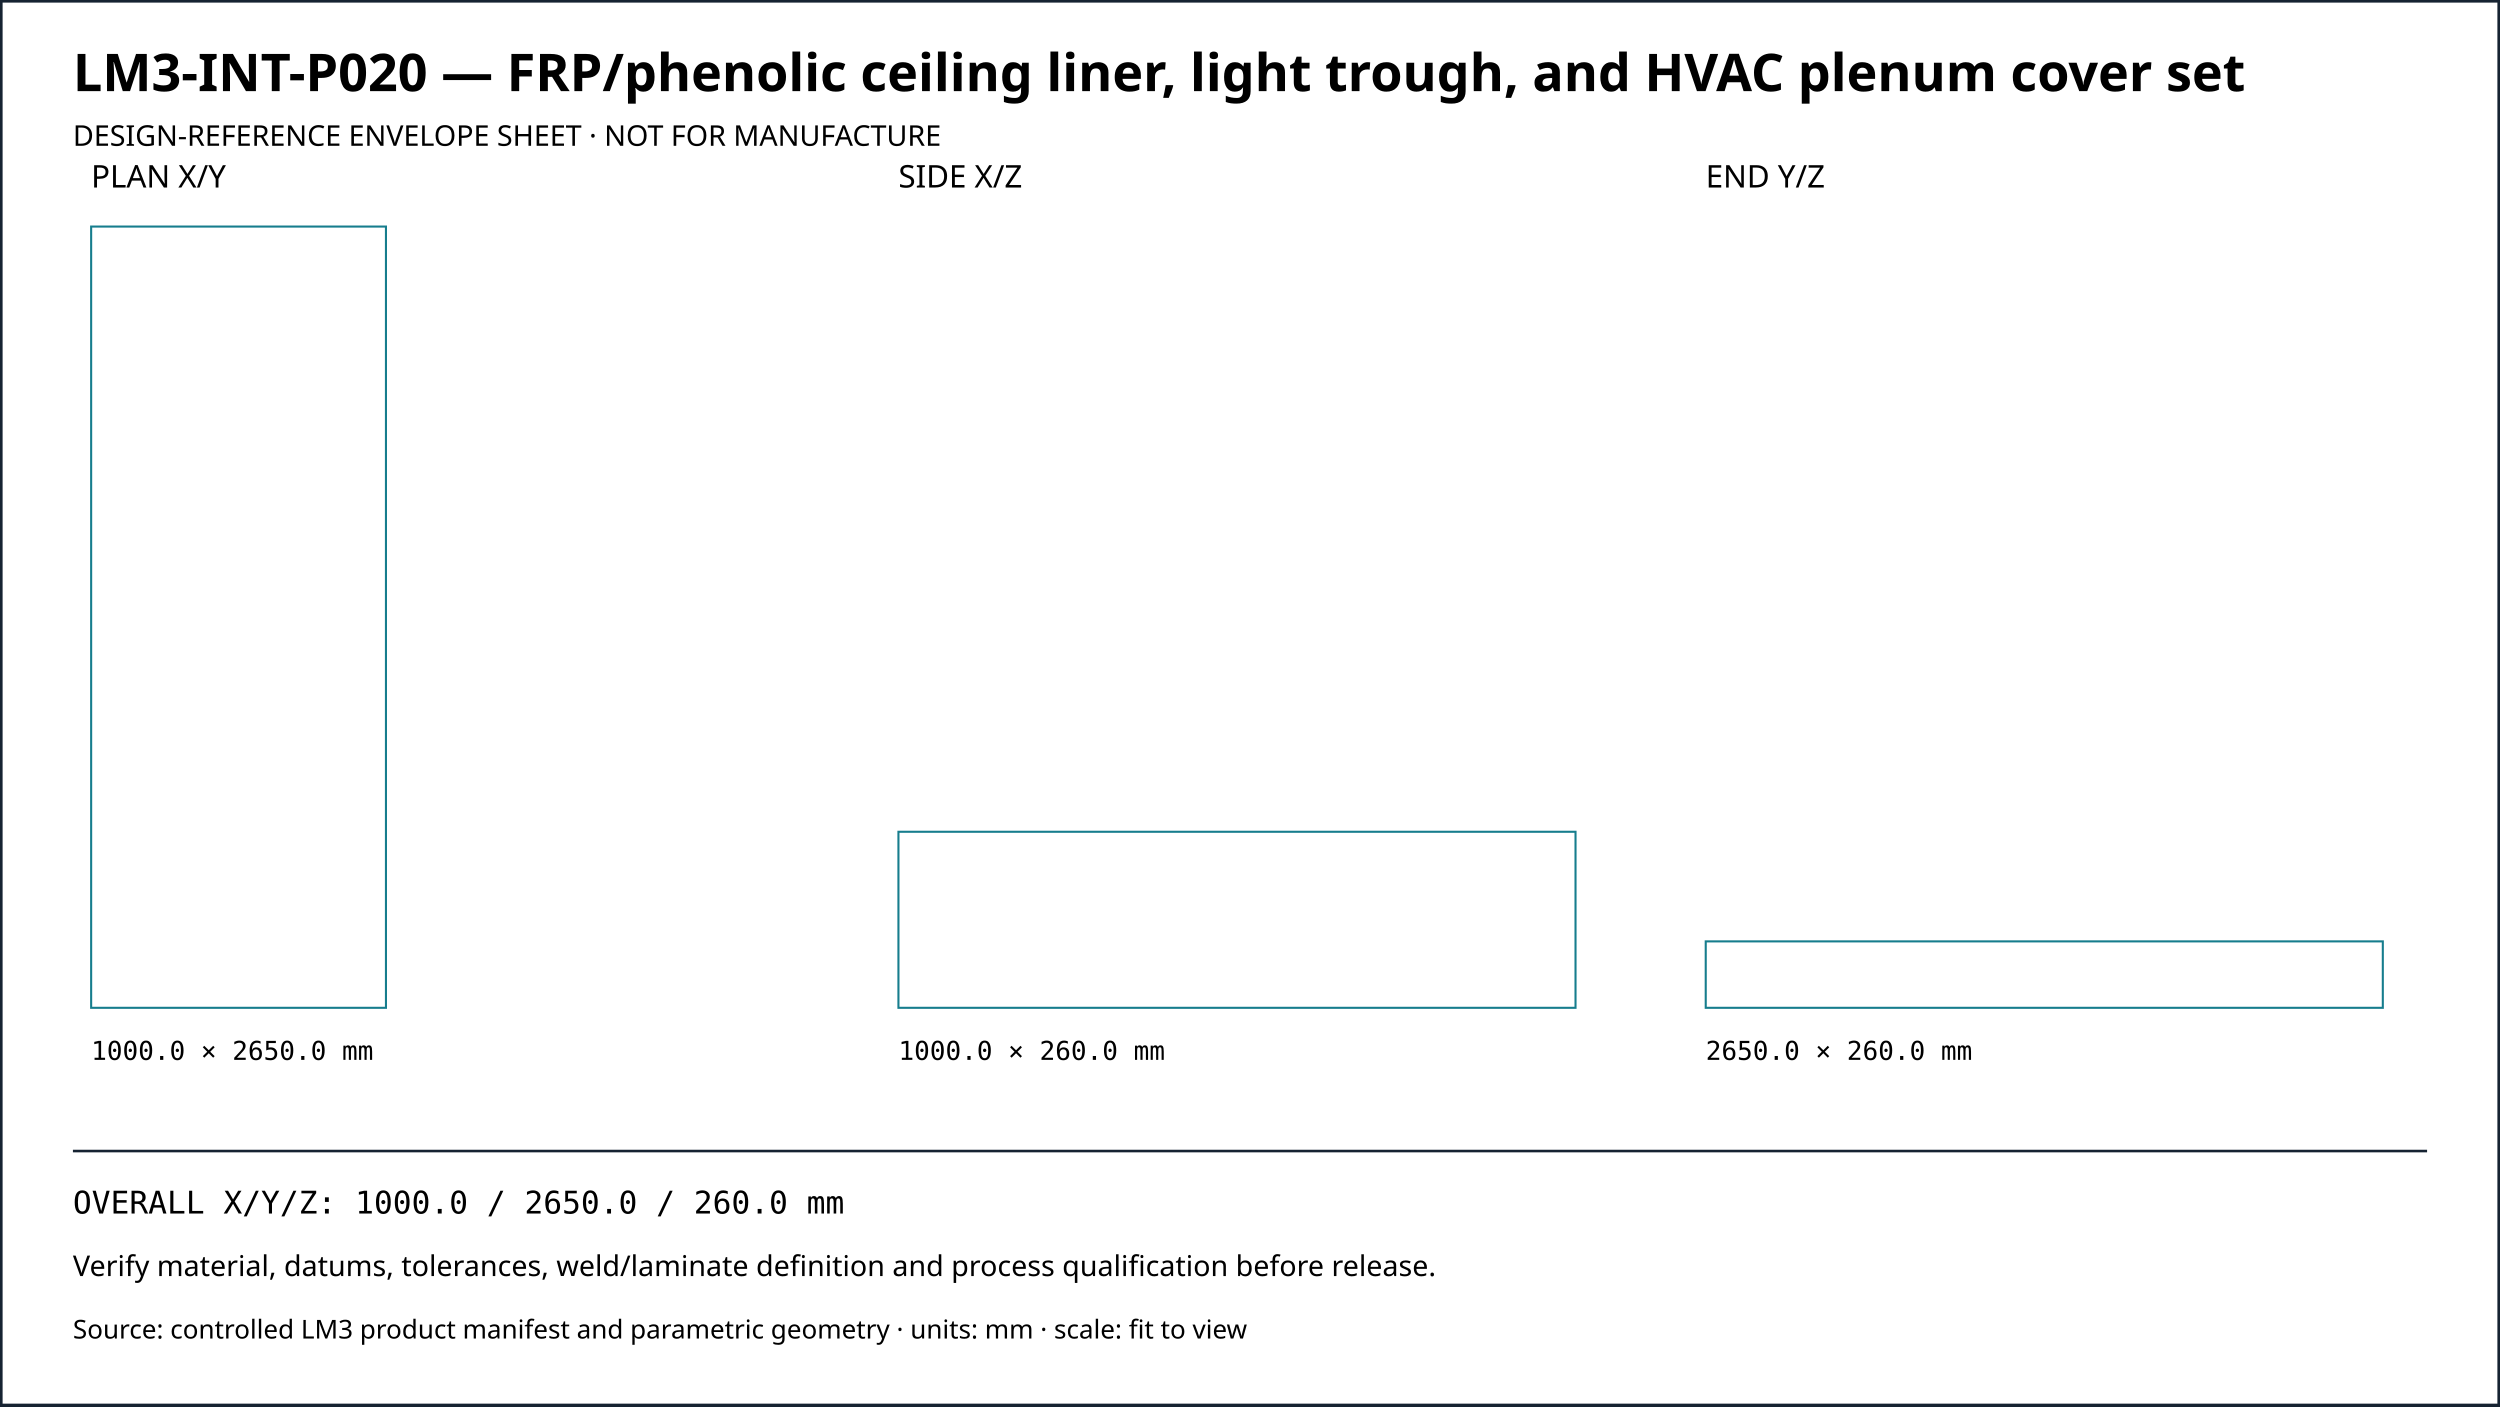
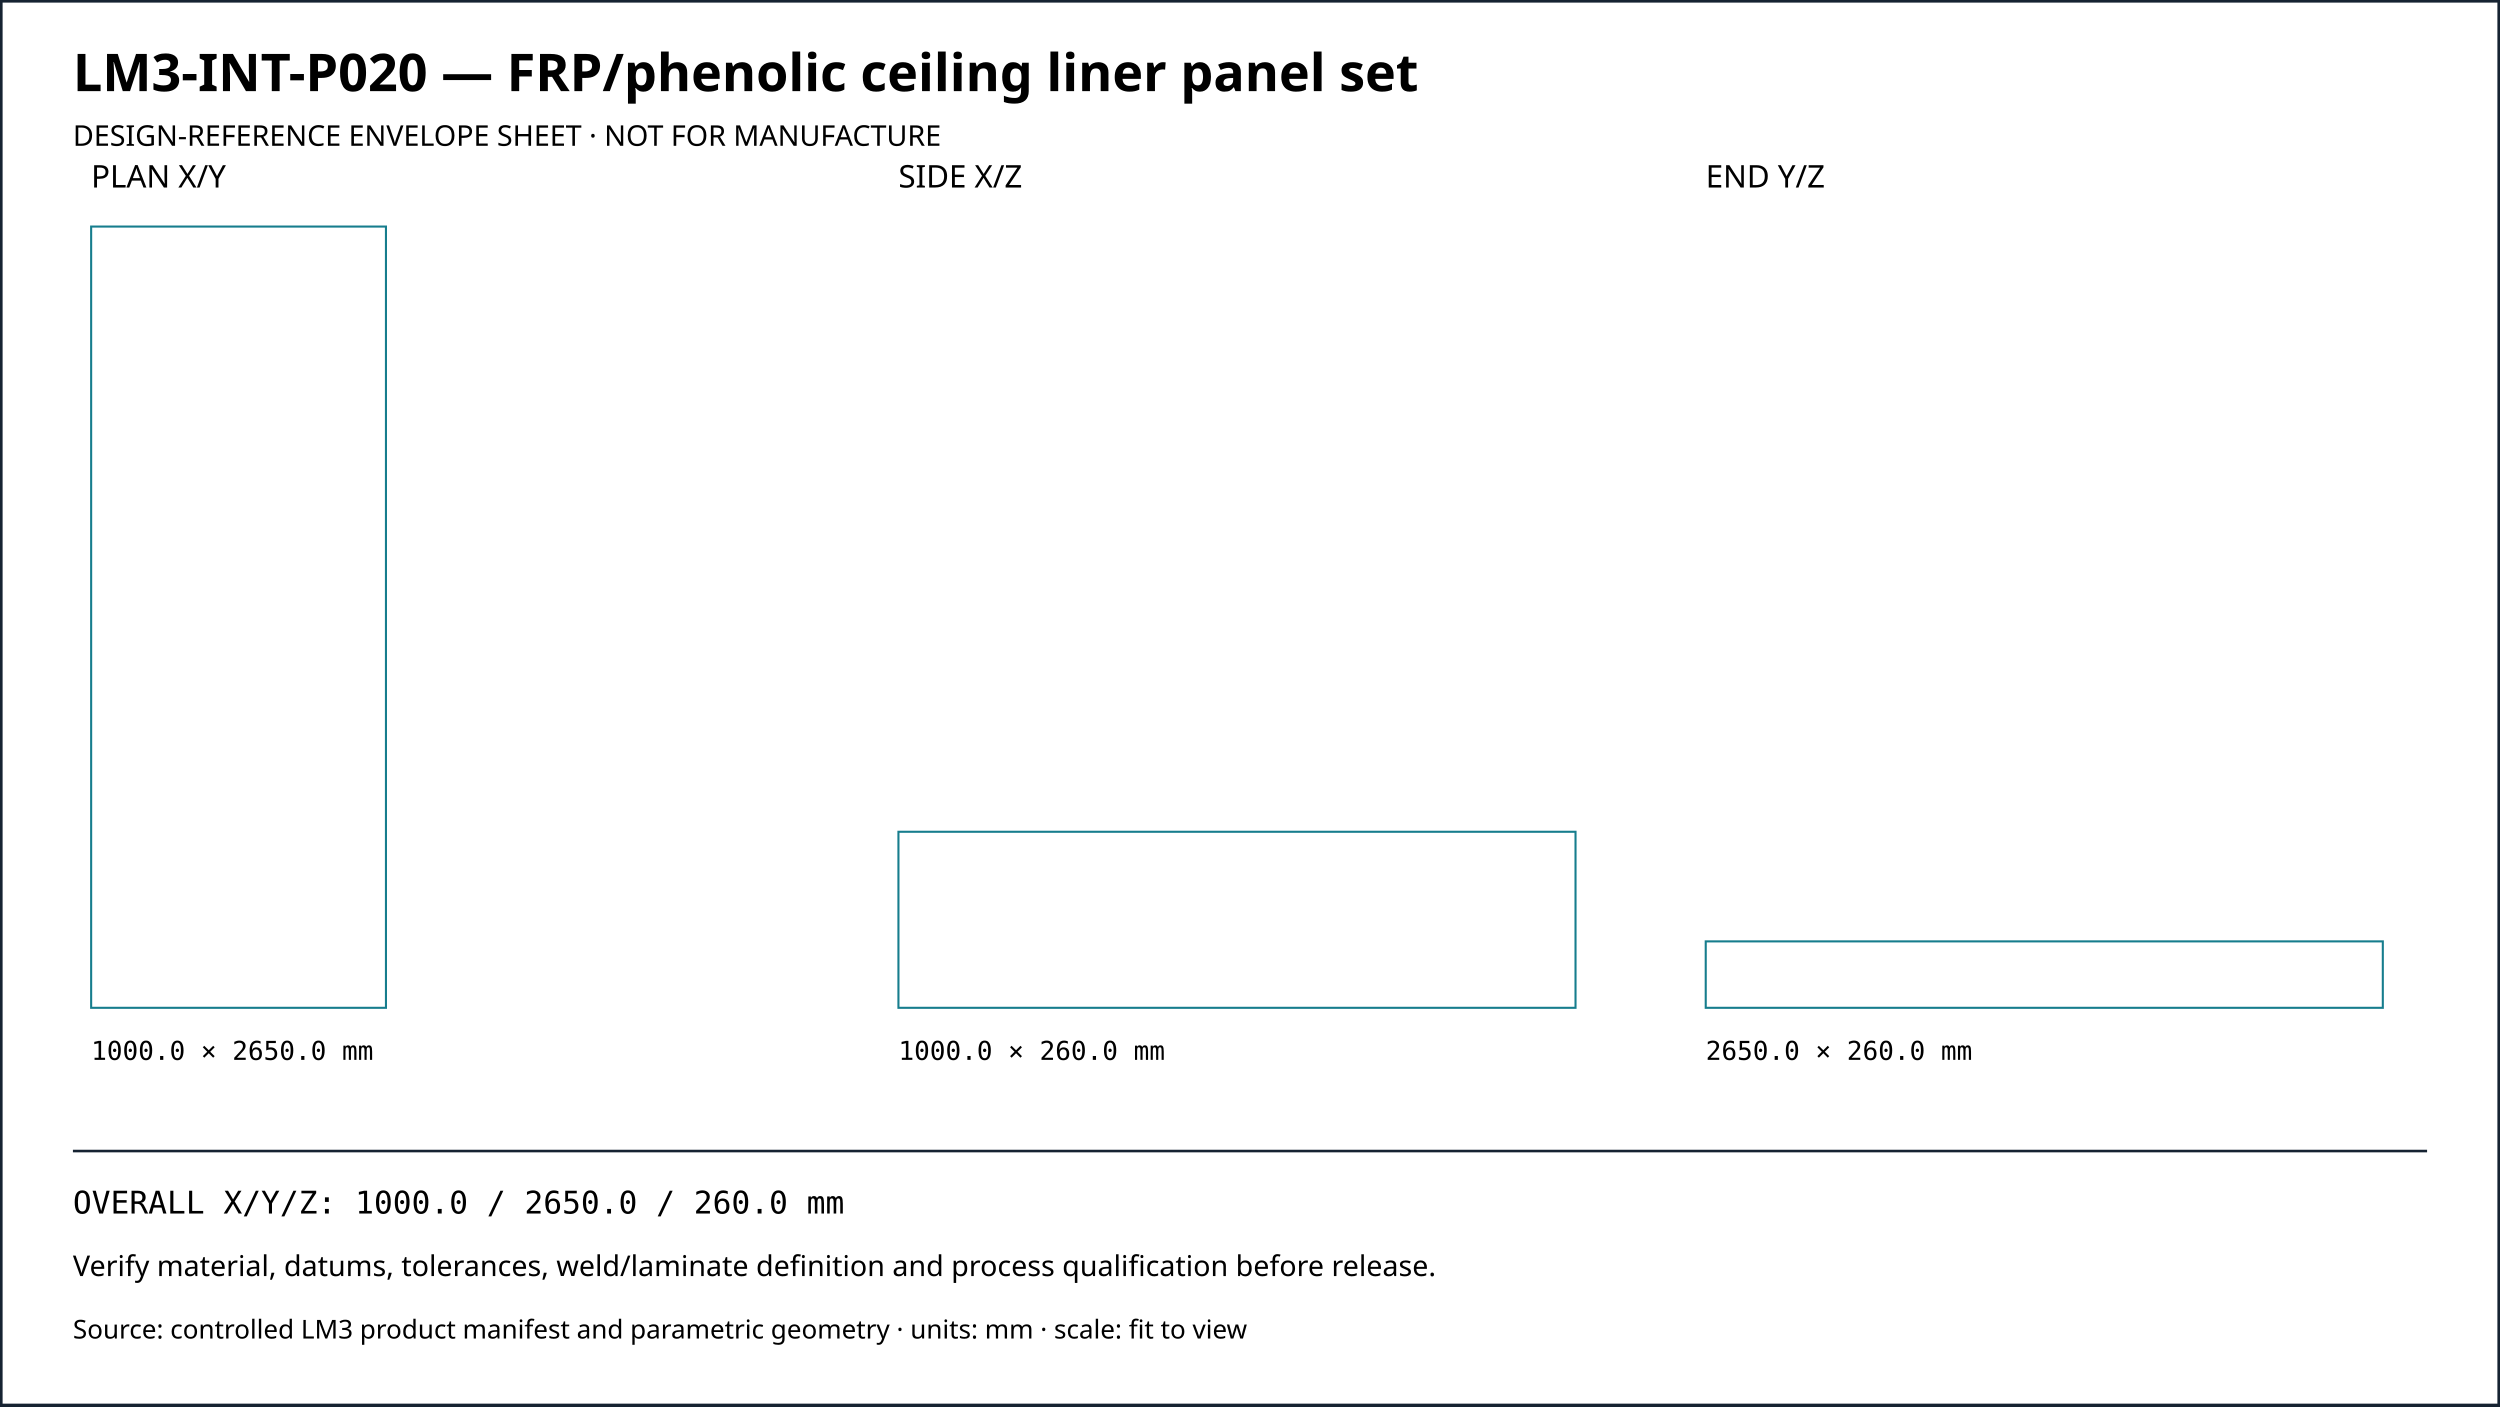
<svg xmlns="http://www.w3.org/2000/svg" width="960" height="540" viewBox="0 0 960 540">
  <rect width="960" height="540" fill="white" stroke="#162332" stroke-width="2" />
-   <text x="28" y="35" font-family="sans-serif" font-size="20" font-weight="bold">LM3-INT-P020 — FRP/phenolic ceiling liner, light trough, and HVAC plenum cover set</text>
+   <text x="28" y="35" font-family="sans-serif" font-size="20" font-weight="bold">LM3-INT-P020 — FRP/phenolic ceiling liner panel set</text>
  <text x="28" y="56" font-family="sans-serif" font-size="11">DESIGN-REFERENCE ENVELOPE SHEET · NOT FOR MANUFACTURE</text>
  <text x="35.0" y="72.0" font-family="sans-serif" font-size="12">PLAN X/Y</text>
  <rect x="35.000" y="87.000" width="113.208" height="300.000" fill="none" stroke="#167d8d" stroke-width="0.8" data-primitive="001" />
  <text x="35.0" y="407" font-family="monospace" font-size="10">1000.0 × 2650.0 mm</text>
  <text x="345.0" y="72.0" font-family="sans-serif" font-size="12">SIDE X/Z</text>
  <rect x="345.000" y="319.400" width="260.000" height="67.600" fill="none" stroke="#167d8d" stroke-width="0.8" data-primitive="001" />
  <text x="345.0" y="407" font-family="monospace" font-size="10">1000.0 × 260.0 mm</text>
  <text x="655.0" y="72.0" font-family="sans-serif" font-size="12">END Y/Z</text>
  <rect x="655.000" y="361.491" width="260.000" height="25.509" fill="none" stroke="#167d8d" stroke-width="0.8" data-primitive="001" />
  <text x="655.0" y="407" font-family="monospace" font-size="10">2650.0 × 260.0 mm</text>
  <line x1="28" y1="442" x2="932" y2="442" stroke="#162332" />
  <text x="28" y="466" font-family="monospace" font-size="12">OVERALL X/Y/Z: 1000.0 / 2650.0 / 260.0 mm</text>
  <text x="28" y="490" font-family="sans-serif" font-size="11">Verify material, datums, tolerances, weld/laminate definition and process qualification before release.</text>
  <text x="28" y="514" font-family="sans-serif" font-size="10">Source: controlled LM3 product manifest and parametric geometry · units: mm · scale: fit to view</text>
</svg>
